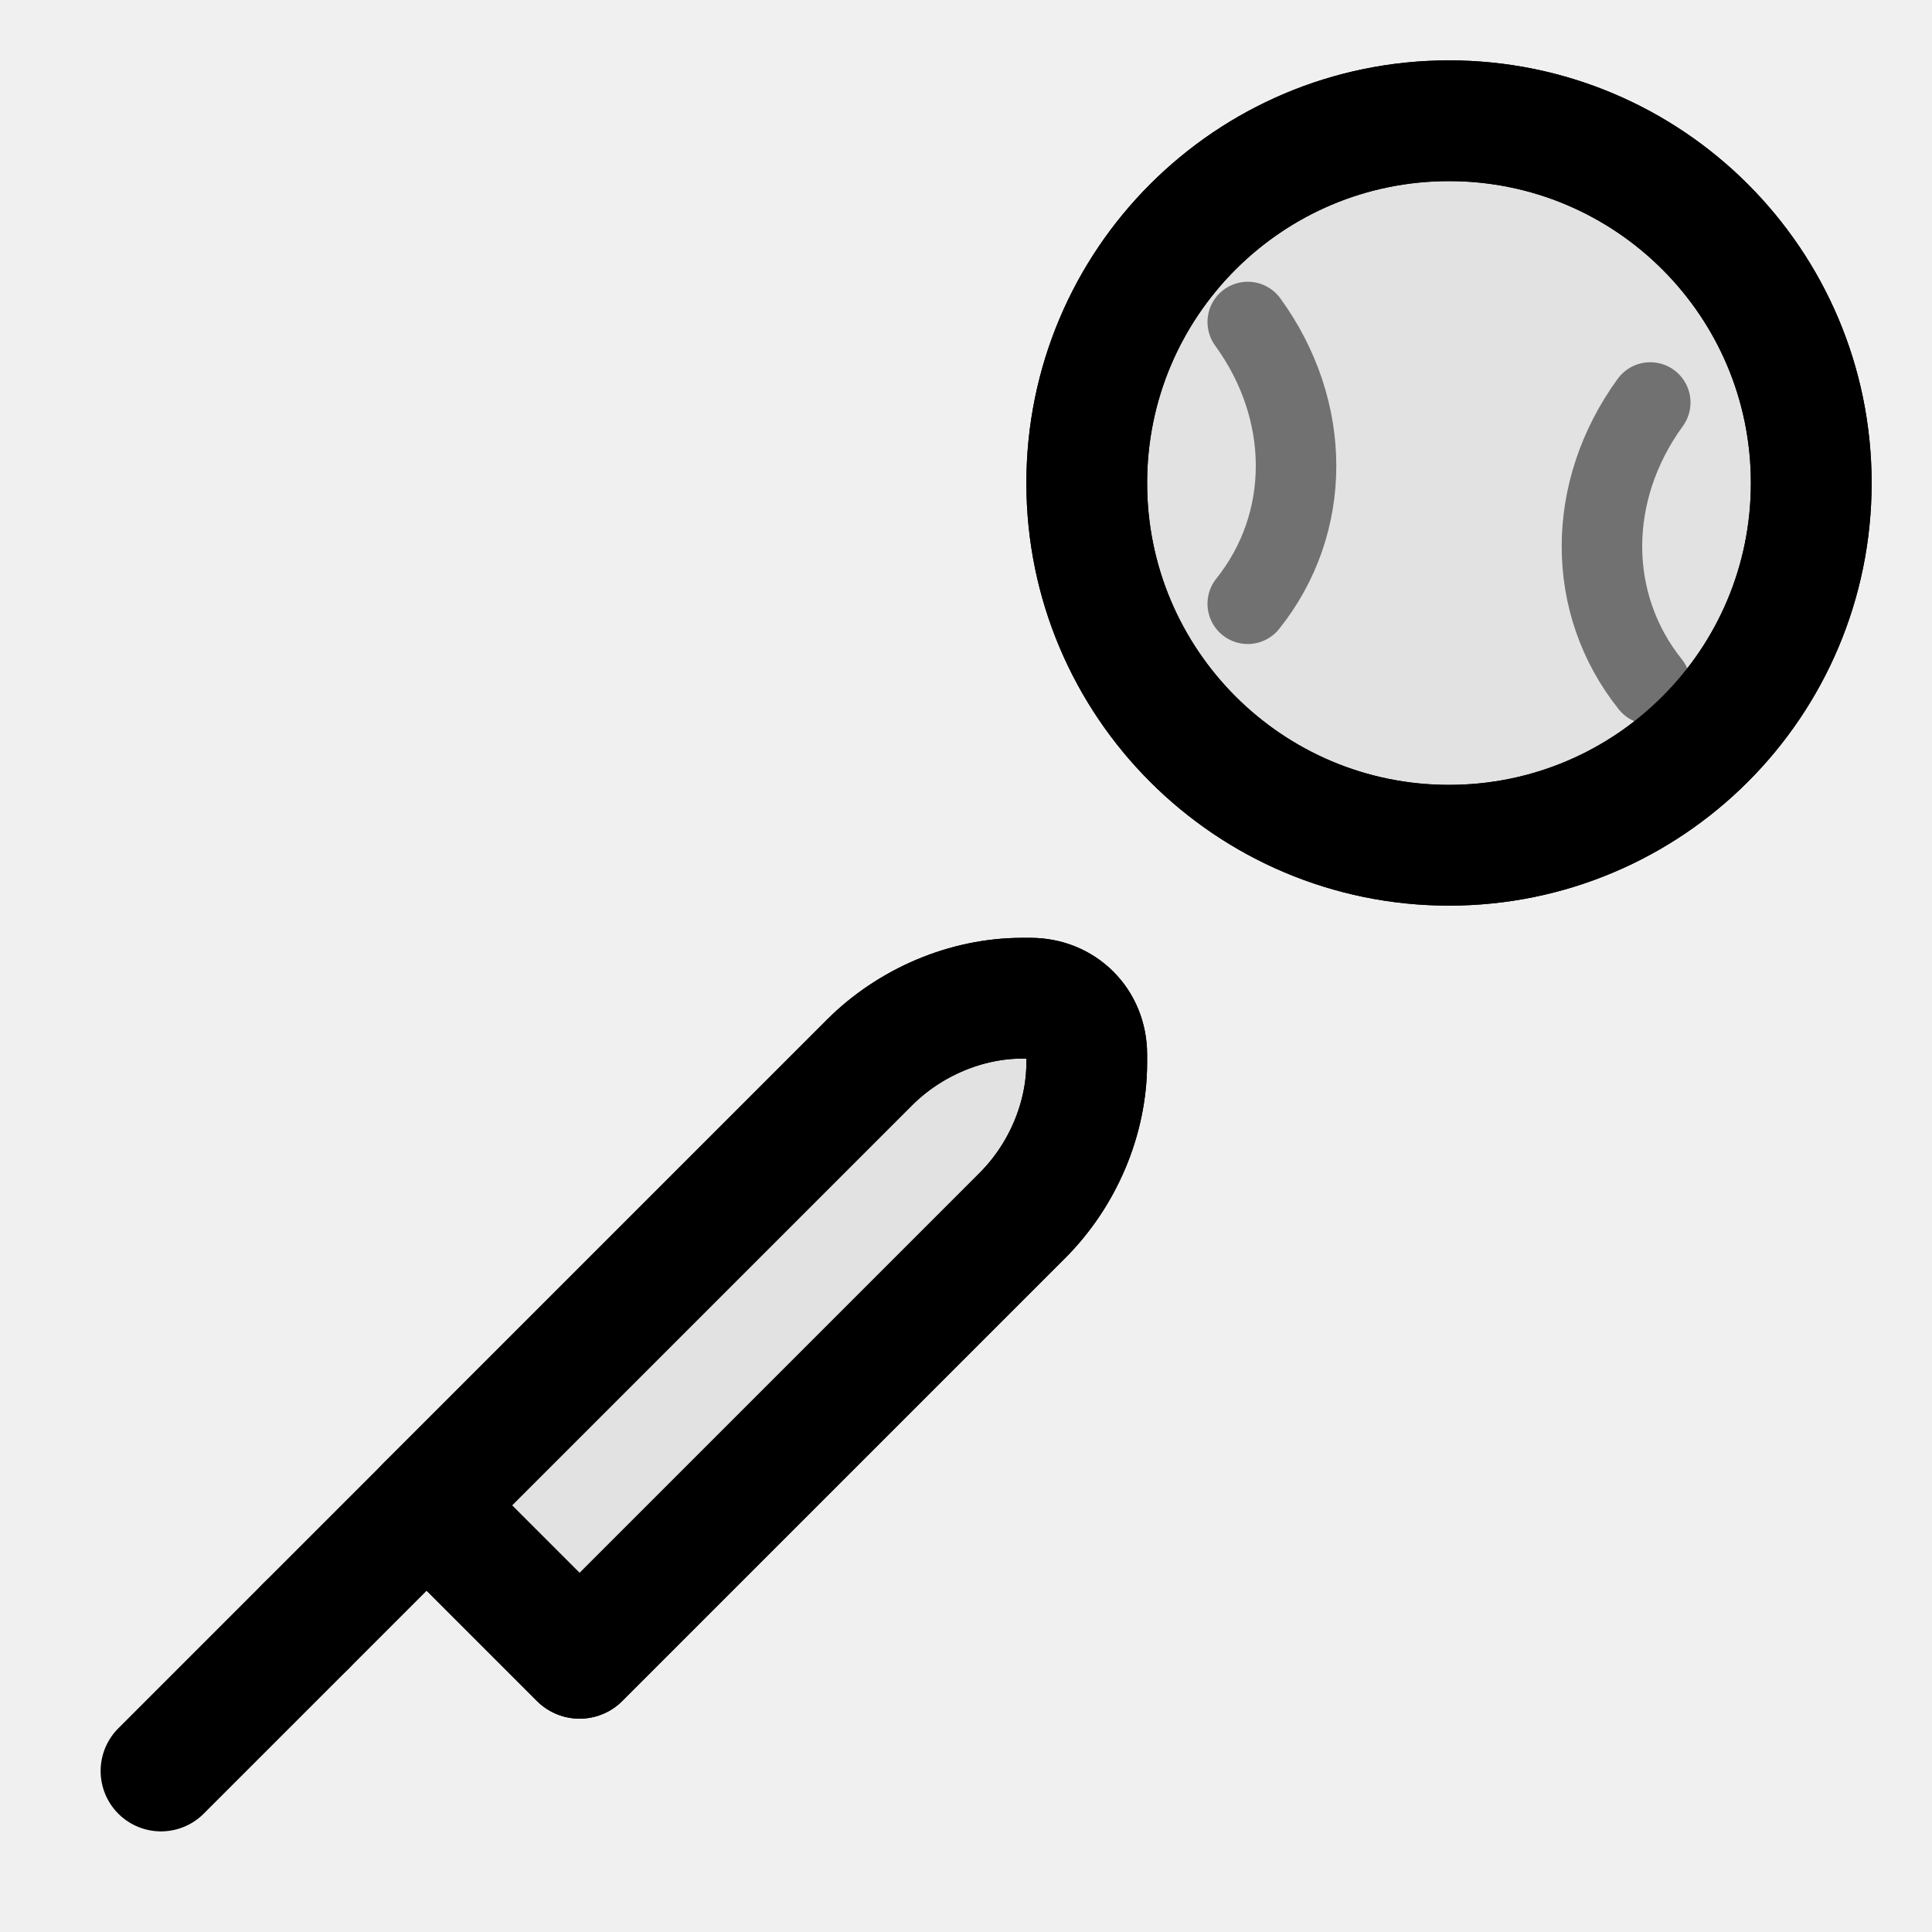
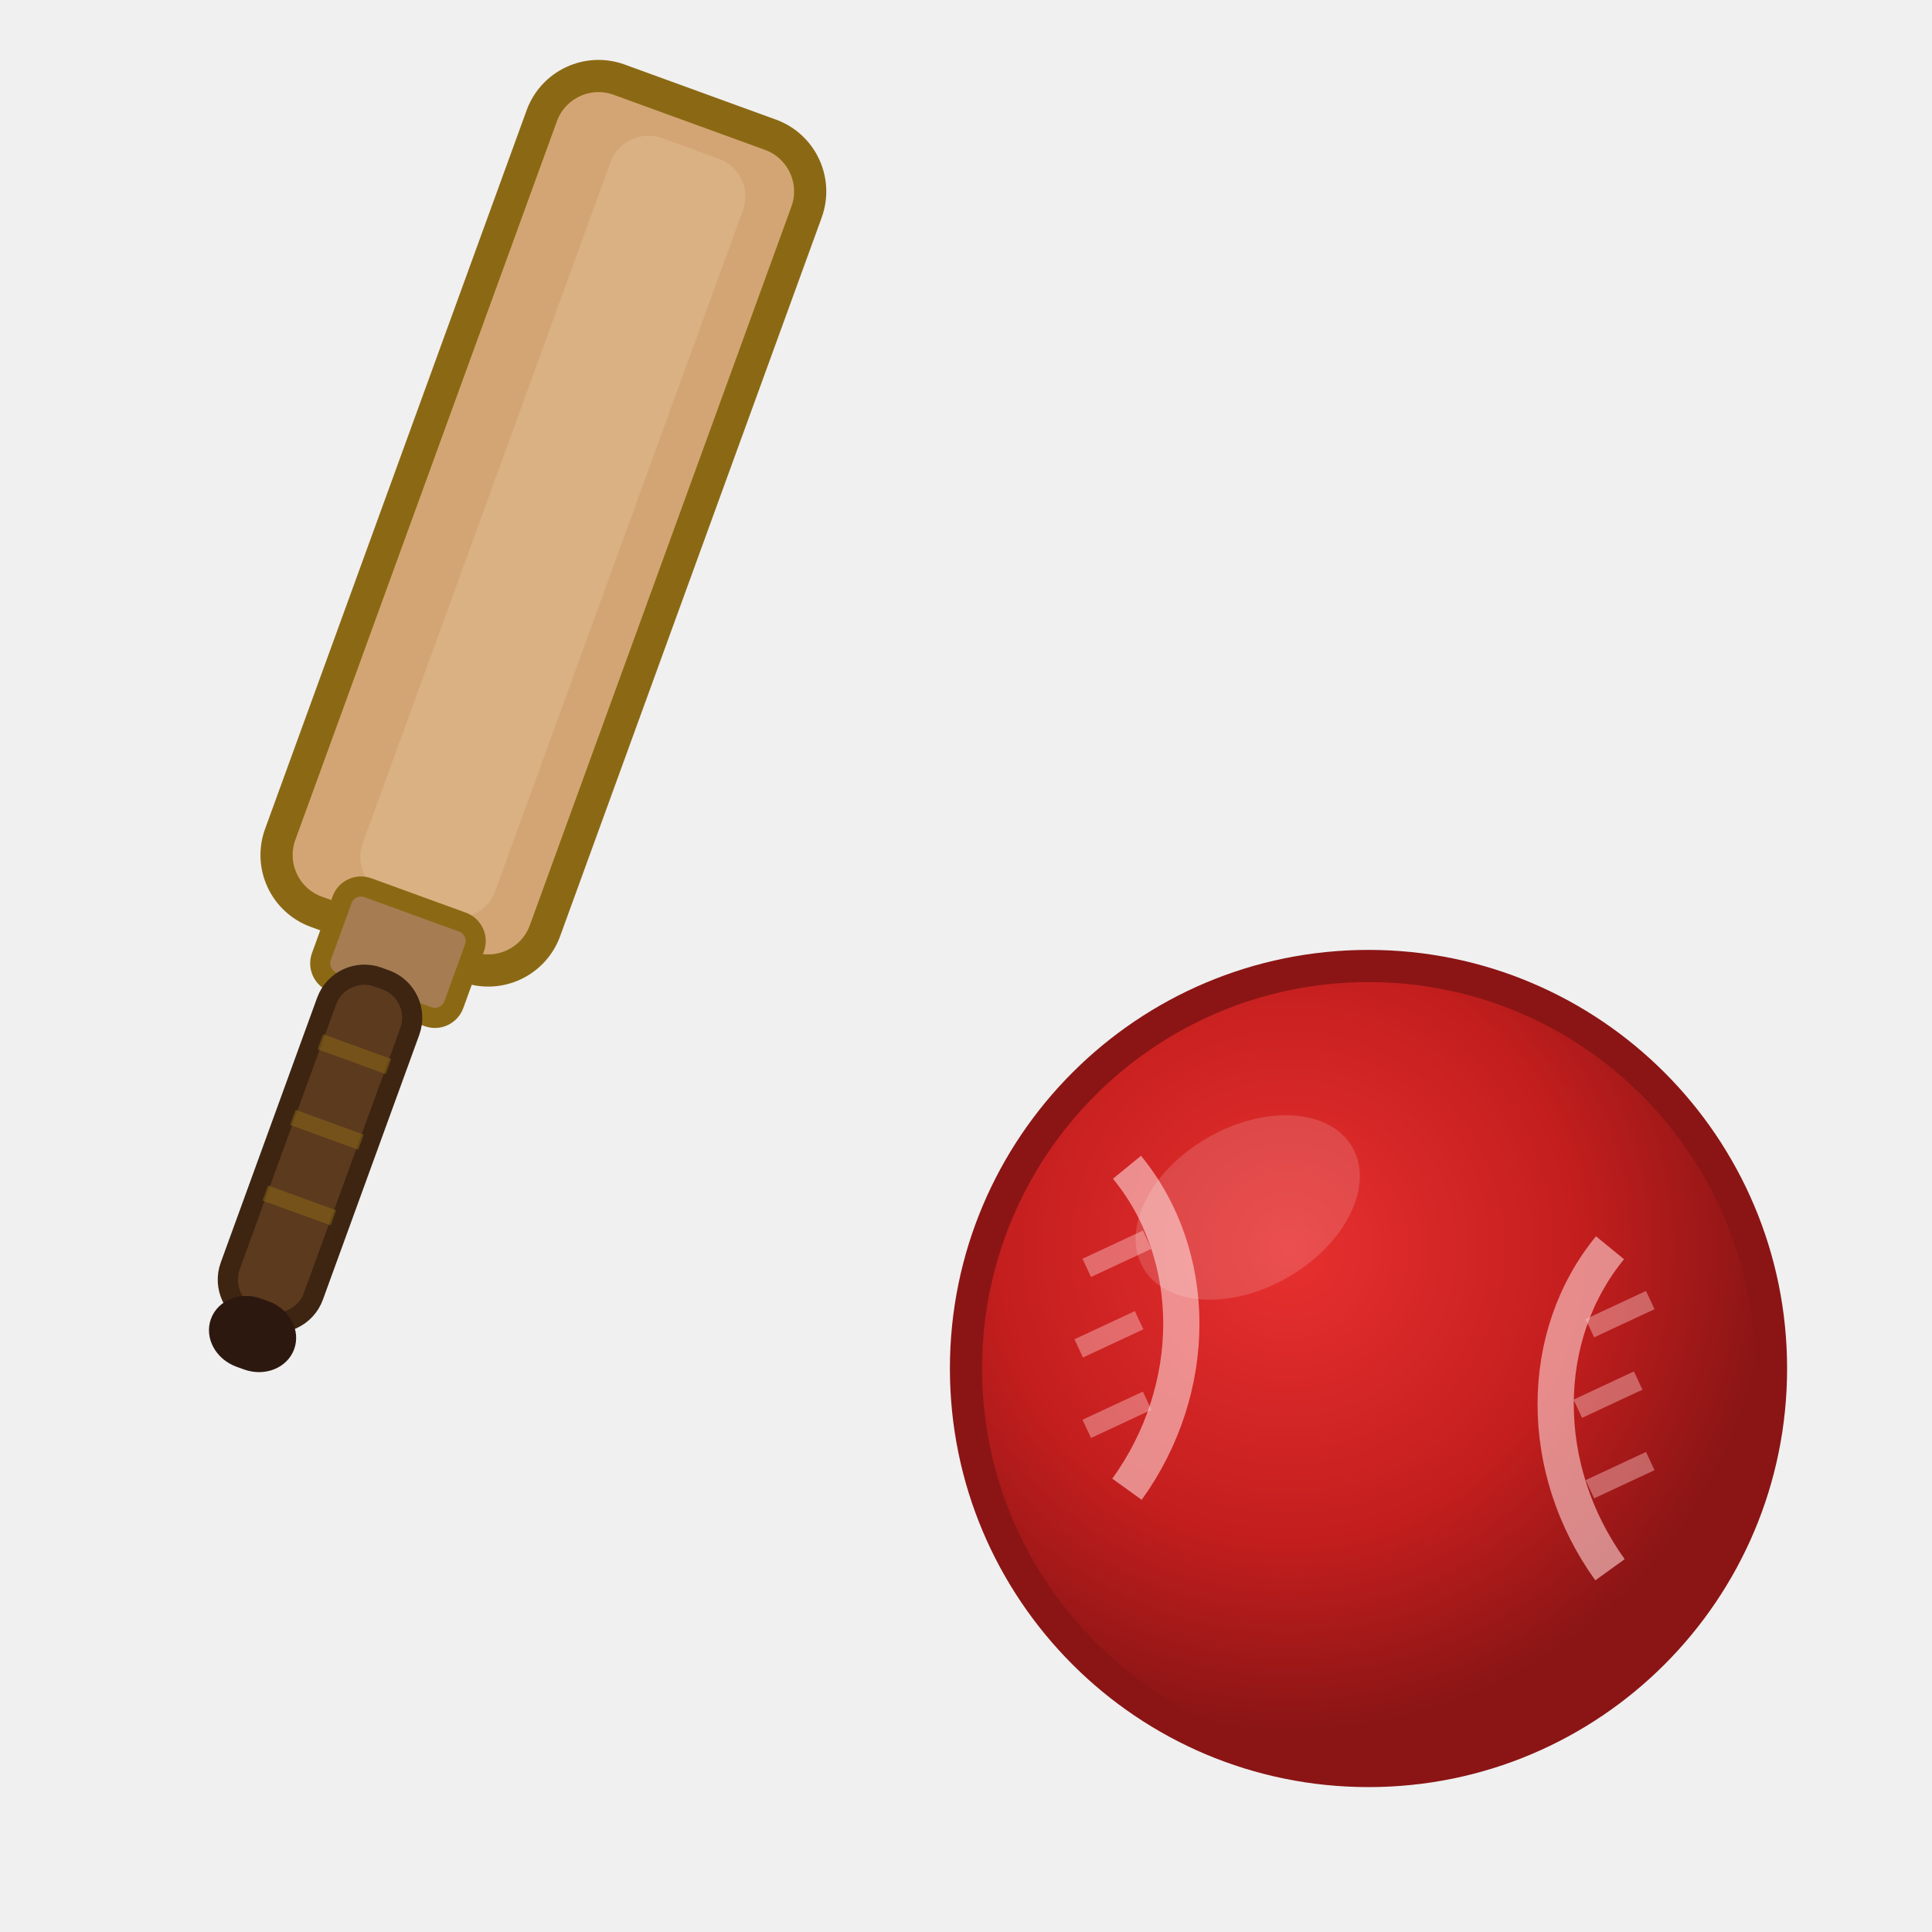
- <svg xmlns="http://www.w3.org/2000/svg" viewBox="0 0 24 24" fill="none" stroke="currentColor" stroke-width="1.5" stroke-linecap="round" stroke-linejoin="round">
-   <path d="M2 22l1.8-1.8" />
-   <path d="M3.8 20.2l1.5-1.5" />
-   <path d="M5.3 18.7l5.5-5.5c.5-.5 1.2-.8 1.9-.8h.1c.4 0 .7.3.7.7v.1c0 .7-.3 1.4-.8 1.9l-5.5 5.5z" fill="currentColor" fill-opacity="0.06" />
-   <path d="M5.3 18.7l5.5-5.5c.5-.5 1.2-.8 1.9-.8h.1c.4 0 .7.3.7.7v.1c0 .7-.3 1.4-.8 1.9l-5.5 5.5z" />
-   <circle cx="18" cy="6" r="4.5" fill="currentColor" fill-opacity="0.06" />
-   <circle cx="18" cy="6" r="4.5" />
-   <path d="M15.5 4c.8 1.1.8 2.5 0 3.5" stroke-opacity="0.5" stroke-width="1" />
-   <path d="M20.5 5c-.8 1.1-.8 2.5 0 3.5" stroke-opacity="0.5" stroke-width="1" />
+ <svg xmlns="http://www.w3.org/2000/svg" viewBox="0 0 48 48">
+   <defs>
+     <radialGradient id="arBallGrad" cx="40%" cy="35%" r="60%">
+       <stop offset="0%" stop-color="#E83030" />
+       <stop offset="60%" stop-color="#C41E1E" />
+       <stop offset="100%" stop-color="#8B1515" />
+     </radialGradient>
+   </defs>
+   <rect x="10" y="2" width="7" height="22" rx="1.5" fill="#D4A574" stroke="#8B6914" stroke-width="0.8" transform="rotate(20 13.5 13)" />
+   <rect x="12" y="3" width="3.5" height="20" rx="1" fill="#E0BD90" opacity="0.5" transform="rotate(20 13.5 13)" />
+   <rect x="12" y="23" width="3.5" height="2.5" rx="0.5" fill="#A67C52" stroke="#8B6914" stroke-width="0.5" transform="rotate(20 13.5 13)" />
+   <rect x="12.5" y="25" width="2.2" height="9" rx="1" fill="#5C3A1E" stroke="#3D2512" stroke-width="0.5" transform="rotate(20 13.5 13)" />
+   <line x1="12.7" y1="27" x2="14.5" y2="27" stroke="#8B6914" stroke-width="0.4" opacity="0.5" transform="rotate(20 13.5 13)" />
+   <line x1="12.7" y1="29" x2="14.5" y2="29" stroke="#8B6914" stroke-width="0.4" opacity="0.5" transform="rotate(20 13.5 13)" />
+   <line x1="12.7" y1="31" x2="14.5" y2="31" stroke="#8B6914" stroke-width="0.4" opacity="0.5" transform="rotate(20 13.5 13)" />
+   <rect x="12.5" y="33.5" width="2.2" height="1.8" rx="1" fill="#2D1810" transform="rotate(20 13.5 13)" />
+   <circle cx="34" cy="34" r="10" fill="url(#arBallGrad)" stroke="#8B1515" stroke-width="0.8" />
+   <path d="M28 29c1.8 2.2 1.8 5.5 0 8" fill="none" stroke="#FFD4D4" stroke-width="0.9" opacity="0.6" />
+   <path d="M40 31c-1.8 2.2-1.8 5.5 0 8" fill="none" stroke="#FFD4D4" stroke-width="0.9" opacity="0.6" />
+   <line x1="27" y1="31.5" x2="28.5" y2="30.8" stroke="#FFD4D4" stroke-width="0.5" opacity="0.4" />
+   <line x1="26.8" y1="33.5" x2="28.3" y2="32.8" stroke="#FFD4D4" stroke-width="0.5" opacity="0.4" />
+   <line x1="27" y1="35.5" x2="28.5" y2="34.8" stroke="#FFD4D4" stroke-width="0.5" opacity="0.4" />
+   <line x1="39.5" y1="33" x2="41" y2="32.3" stroke="#FFD4D4" stroke-width="0.5" opacity="0.4" />
+   <line x1="39.2" y1="35" x2="40.7" y2="34.3" stroke="#FFD4D4" stroke-width="0.5" opacity="0.4" />
+   <line x1="39.5" y1="37" x2="41" y2="36.3" stroke="#FFD4D4" stroke-width="0.5" opacity="0.4" />
+   <ellipse cx="31" cy="30" rx="3" ry="2" fill="white" opacity="0.15" transform="rotate(-30 31 30)" />
</svg>
